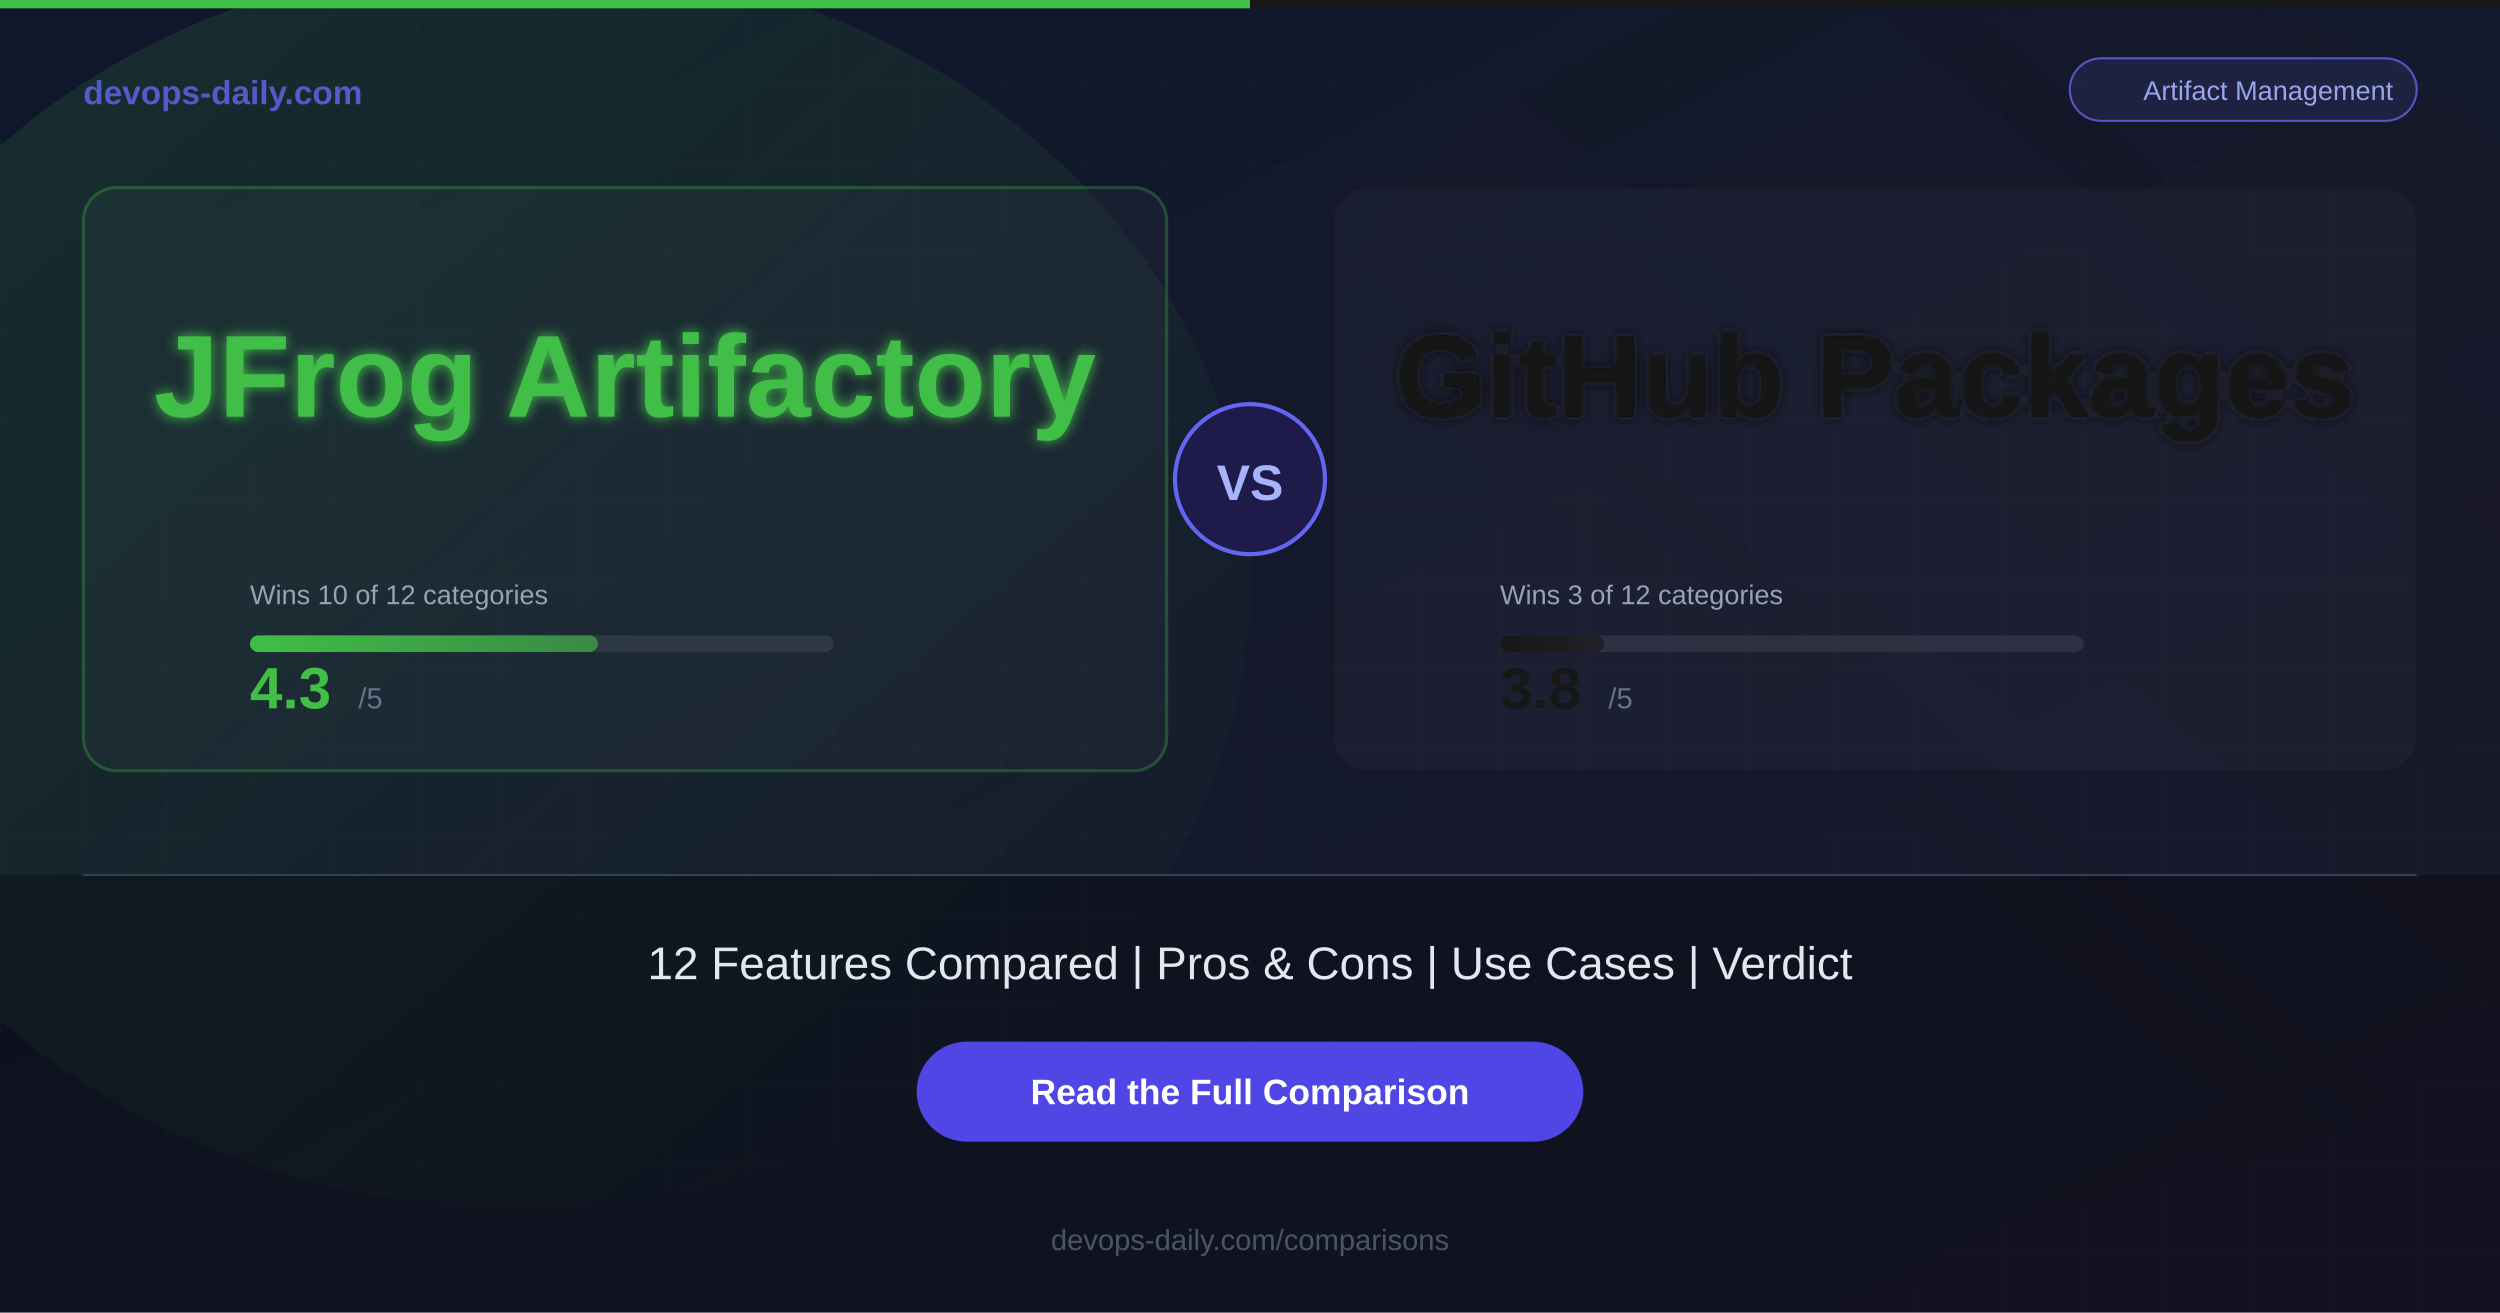
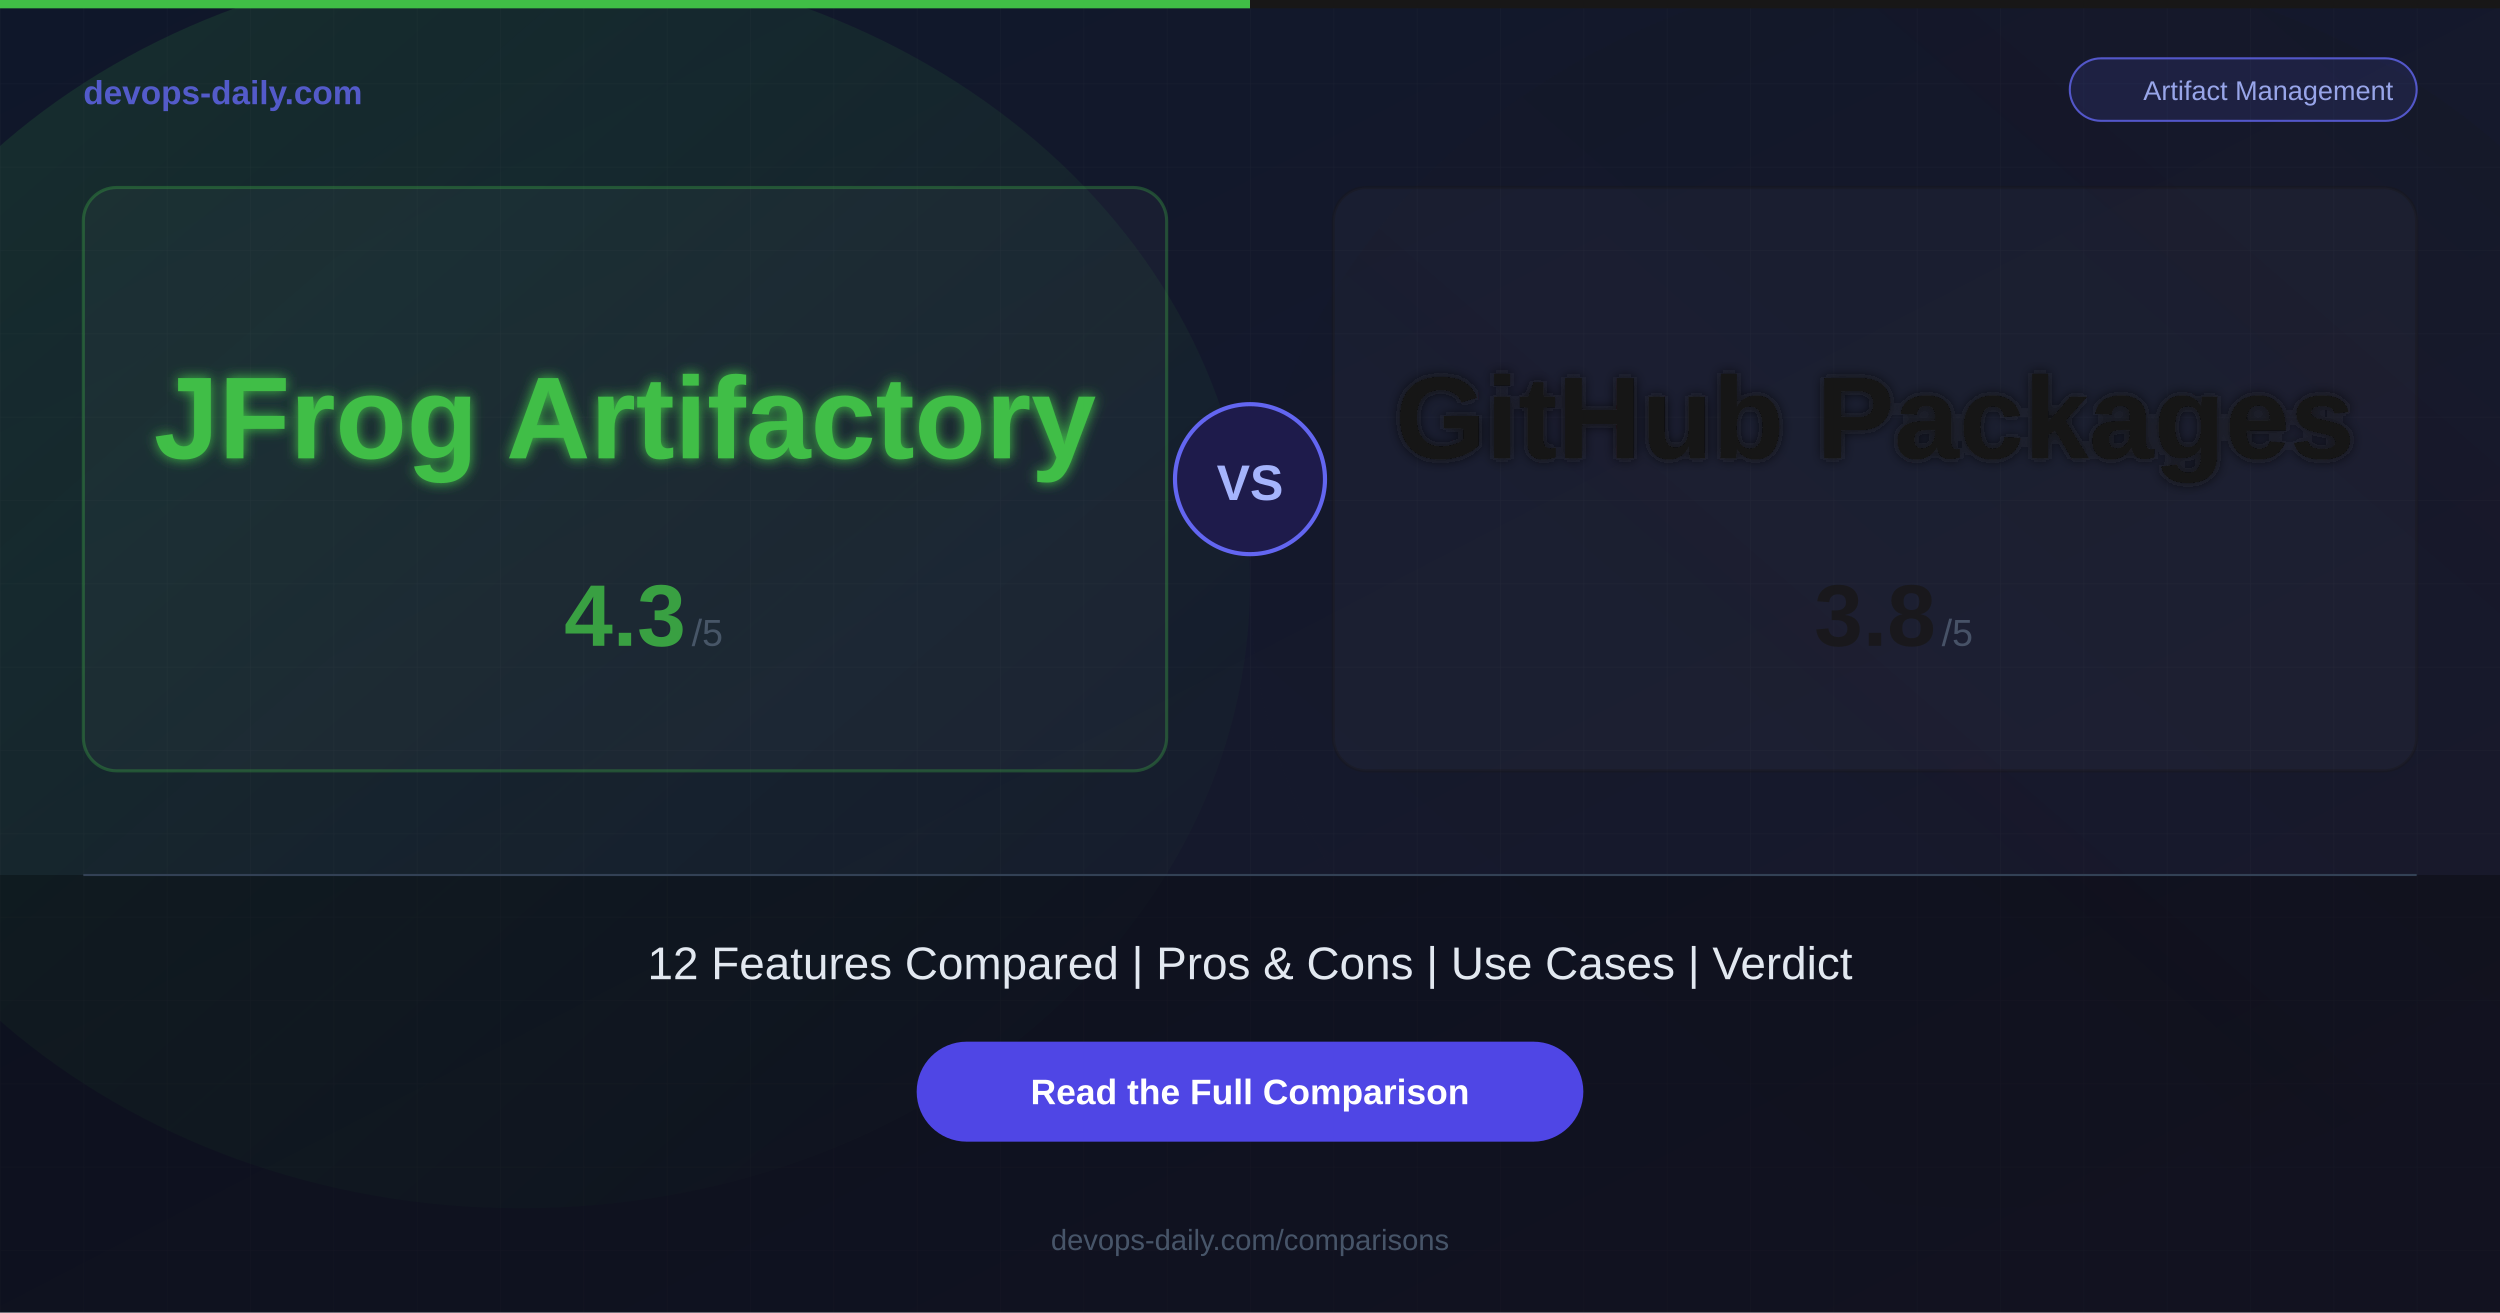
<svg xmlns="http://www.w3.org/2000/svg" width="1200" height="630">
  <defs>
    <linearGradient id="bg" x1="0%" y1="0%" x2="100%" y2="100%">
      <stop offset="0%" style="stop-color:#0f172a;stop-opacity:1" />
      <stop offset="100%" style="stop-color:#1a1a2e;stop-opacity:1" />
    </linearGradient>
    <linearGradient id="glowA" x1="0%" y1="0%" x2="100%" y2="100%">
      <stop offset="0%" style="stop-color:#40BE46;stop-opacity:0.15" />
      <stop offset="100%" style="stop-color:#40BE46;stop-opacity:0" />
    </linearGradient>
    <linearGradient id="glowB" x1="100%" y1="0%" x2="0%" y2="100%">
      <stop offset="0%" style="stop-color:#181717;stop-opacity:0.15" />
      <stop offset="100%" style="stop-color:#181717;stop-opacity:0" />
-     </linearGradient>
-     <linearGradient id="barA" x1="0%" y1="0%" x2="100%" y2="0%">
-       <stop offset="0%" style="stop-color:#40BE46;stop-opacity:1" />
-       <stop offset="100%" style="stop-color:#40BE46;stop-opacity:0.6" />
-     </linearGradient>
-     <linearGradient id="barB" x1="0%" y1="0%" x2="100%" y2="0%">
-       <stop offset="0%" style="stop-color:#181717;stop-opacity:1" />
-       <stop offset="100%" style="stop-color:#181717;stop-opacity:0.6" />
    </linearGradient>
    <filter id="glow">
      <feGaussianBlur stdDeviation="3" result="blur" />
      <feMerge>
        <feMergeNode in="blur" />
        <feMergeNode in="SourceGraphic" />
      </feMerge>
    </filter>
  </defs>
  <rect width="1200" height="630" fill="url(#bg)" />
  <ellipse cx="250" cy="280" rx="350" ry="300" fill="url(#glowA)" />
  <ellipse cx="950" cy="280" rx="350" ry="300" fill="url(#glowB)" />
  <pattern id="grid" width="40" height="40" patternUnits="userSpaceOnUse">
    <path d="M 40 0 L 0 0 0 40" fill="none" stroke="#ffffff" stroke-width="0.3" opacity="0.05" />
  </pattern>
  <rect width="1200" height="630" fill="url(#grid)" />
  <rect x="0" y="0" width="600" height="4" fill="#40BE46" />
  <rect x="600" y="0" width="600" height="4" fill="#181717" />
  <text x="40" y="50" font-family="Arial, Helvetica, sans-serif" font-size="16" font-weight="bold" fill="#6366f1" opacity="0.8">devops-daily.com</text>
  <rect x="993.5" y="28" width="166.5" height="30" rx="15" fill="rgba(99,102,241,0.15)" stroke="#6366f1" stroke-width="1" opacity="0.8" />
  <text x="1088.75" y="48" font-family="Arial, Helvetica, sans-serif" font-size="13" fill="#a5b4fc" text-anchor="middle" opacity="0.9">Artifact Management</text>
  <rect x="40" y="90" width="520" height="280" rx="16" fill="rgba(255,255,255,0.03)" stroke="rgba(64,190,70,0.3)" stroke-width="1.5" />
-   <text x="300" y="200" font-family="Arial, Helvetica, sans-serif" font-size="56" font-weight="bold" fill="#40BE46" text-anchor="middle" filter="url(#glow)">JFrog Artifactory</text>
-   <text x="120" y="290" font-family="Arial, Helvetica, sans-serif" font-size="13" fill="#94a3b8">Wins 10 of 12 categories</text>
-   <rect x="120" y="305" width="280" height="8" rx="4" fill="rgba(255,255,255,0.08)" />
-   <rect x="120" y="305" width="167" height="8" rx="4" fill="url(#barA)" />
-   <text x="120" y="340" font-family="Arial, Helvetica, sans-serif" font-size="28" font-weight="bold" fill="#40BE46">4.3</text>
-   <text x="172" y="340" font-family="Arial, Helvetica, sans-serif" font-size="14" fill="#64748b">/5</text>
+   <text x="300" y="220" font-family="Arial, Helvetica, sans-serif" font-size="56" font-weight="bold" fill="#40BE46" text-anchor="middle" filter="url(#glow)">JFrog Artifactory</text>
+   <text x="300" y="310" font-family="Arial, Helvetica, sans-serif" font-size="42" font-weight="bold" fill="#40BE46" text-anchor="middle" opacity="0.8">4.3</text>
+   <text x="332" y="310" font-family="Arial, Helvetica, sans-serif" font-size="18" fill="#64748b" opacity="0.6">/5</text>
  <rect x="640" y="90" width="520" height="280" rx="16" fill="rgba(255,255,255,0.03)" stroke="rgba(24,23,23,0.3)" stroke-width="1.5" />
-   <text x="900" y="200" font-family="Arial, Helvetica, sans-serif" font-size="56" font-weight="bold" fill="#181717" text-anchor="middle" filter="url(#glow)">GitHub Packages</text>
-   <text x="720" y="290" font-family="Arial, Helvetica, sans-serif" font-size="13" fill="#94a3b8">Wins 3 of 12 categories</text>
-   <rect x="720" y="305" width="280" height="8" rx="4" fill="rgba(255,255,255,0.08)" />
-   <rect x="720" y="305" width="50" height="8" rx="4" fill="url(#barB)" />
-   <text x="720" y="340" font-family="Arial, Helvetica, sans-serif" font-size="28" font-weight="bold" fill="#181717">3.8</text>
-   <text x="772" y="340" font-family="Arial, Helvetica, sans-serif" font-size="14" fill="#64748b">/5</text>
+   <text x="900" y="220" font-family="Arial, Helvetica, sans-serif" font-size="56" font-weight="bold" fill="#181717" text-anchor="middle" filter="url(#glow)">GitHub Packages</text>
+   <text x="900" y="310" font-family="Arial, Helvetica, sans-serif" font-size="42" font-weight="bold" fill="#181717" text-anchor="middle" opacity="0.8">3.8</text>
+   <text x="932" y="310" font-family="Arial, Helvetica, sans-serif" font-size="18" fill="#64748b" opacity="0.6">/5</text>
  <circle cx="600" cy="230" r="36" fill="#1e1b4b" stroke="#6366f1" stroke-width="2" />
  <text x="600" y="240" font-family="Arial, Helvetica, sans-serif" font-size="24" font-weight="bold" fill="#a5b4fc" text-anchor="middle">VS</text>
  <rect x="0" y="420" width="1200" height="210" fill="rgba(0,0,0,0.3)" />
  <line x1="40" y1="420" x2="1160" y2="420" stroke="#334155" stroke-width="1" />
  <text x="600" y="470" font-family="Arial, Helvetica, sans-serif" font-size="22" fill="#e2e8f0" text-anchor="middle">12 Features Compared  |  Pros &amp; Cons  |  Use Cases  |  Verdict</text>
  <rect x="440" y="500" width="320" height="48" rx="24" fill="#4f46e5" />
  <text x="600" y="530" font-family="Arial, Helvetica, sans-serif" font-size="17" font-weight="bold" fill="#ffffff" text-anchor="middle">Read the Full Comparison</text>
  <text x="600" y="600" font-family="Arial, Helvetica, sans-serif" font-size="14" fill="#475569" text-anchor="middle">devops-daily.com/comparisons</text>
</svg>
